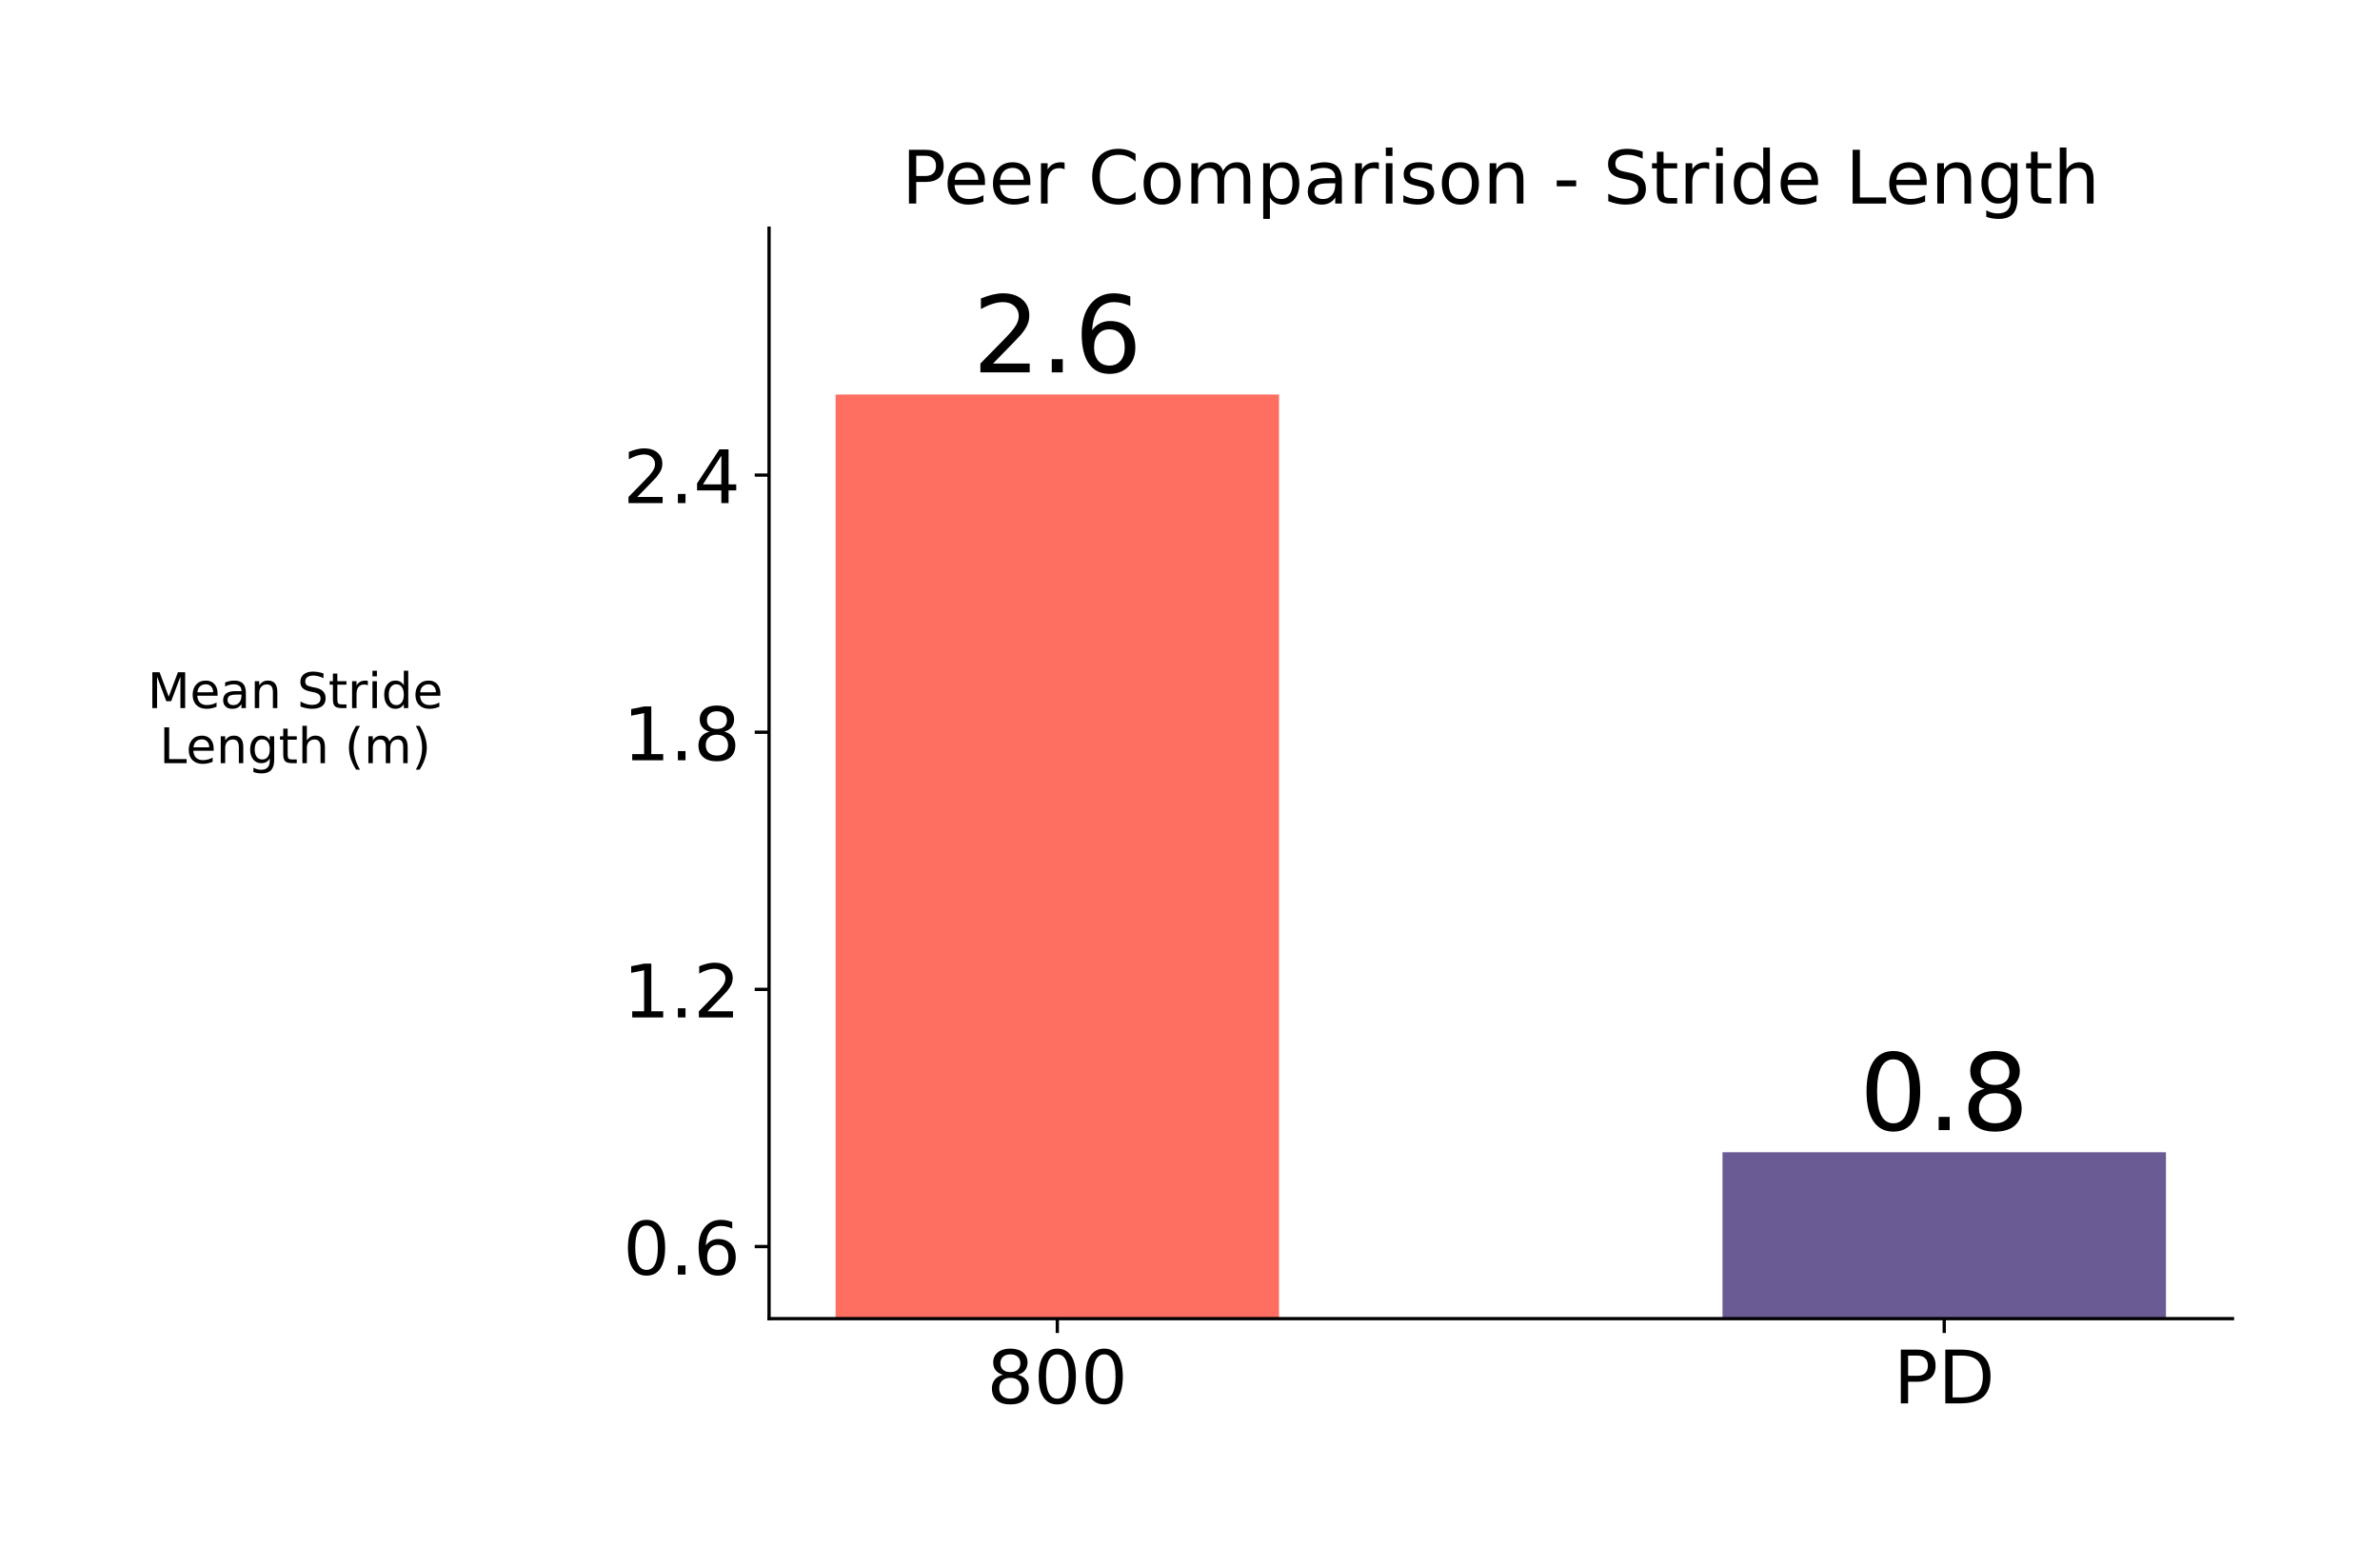
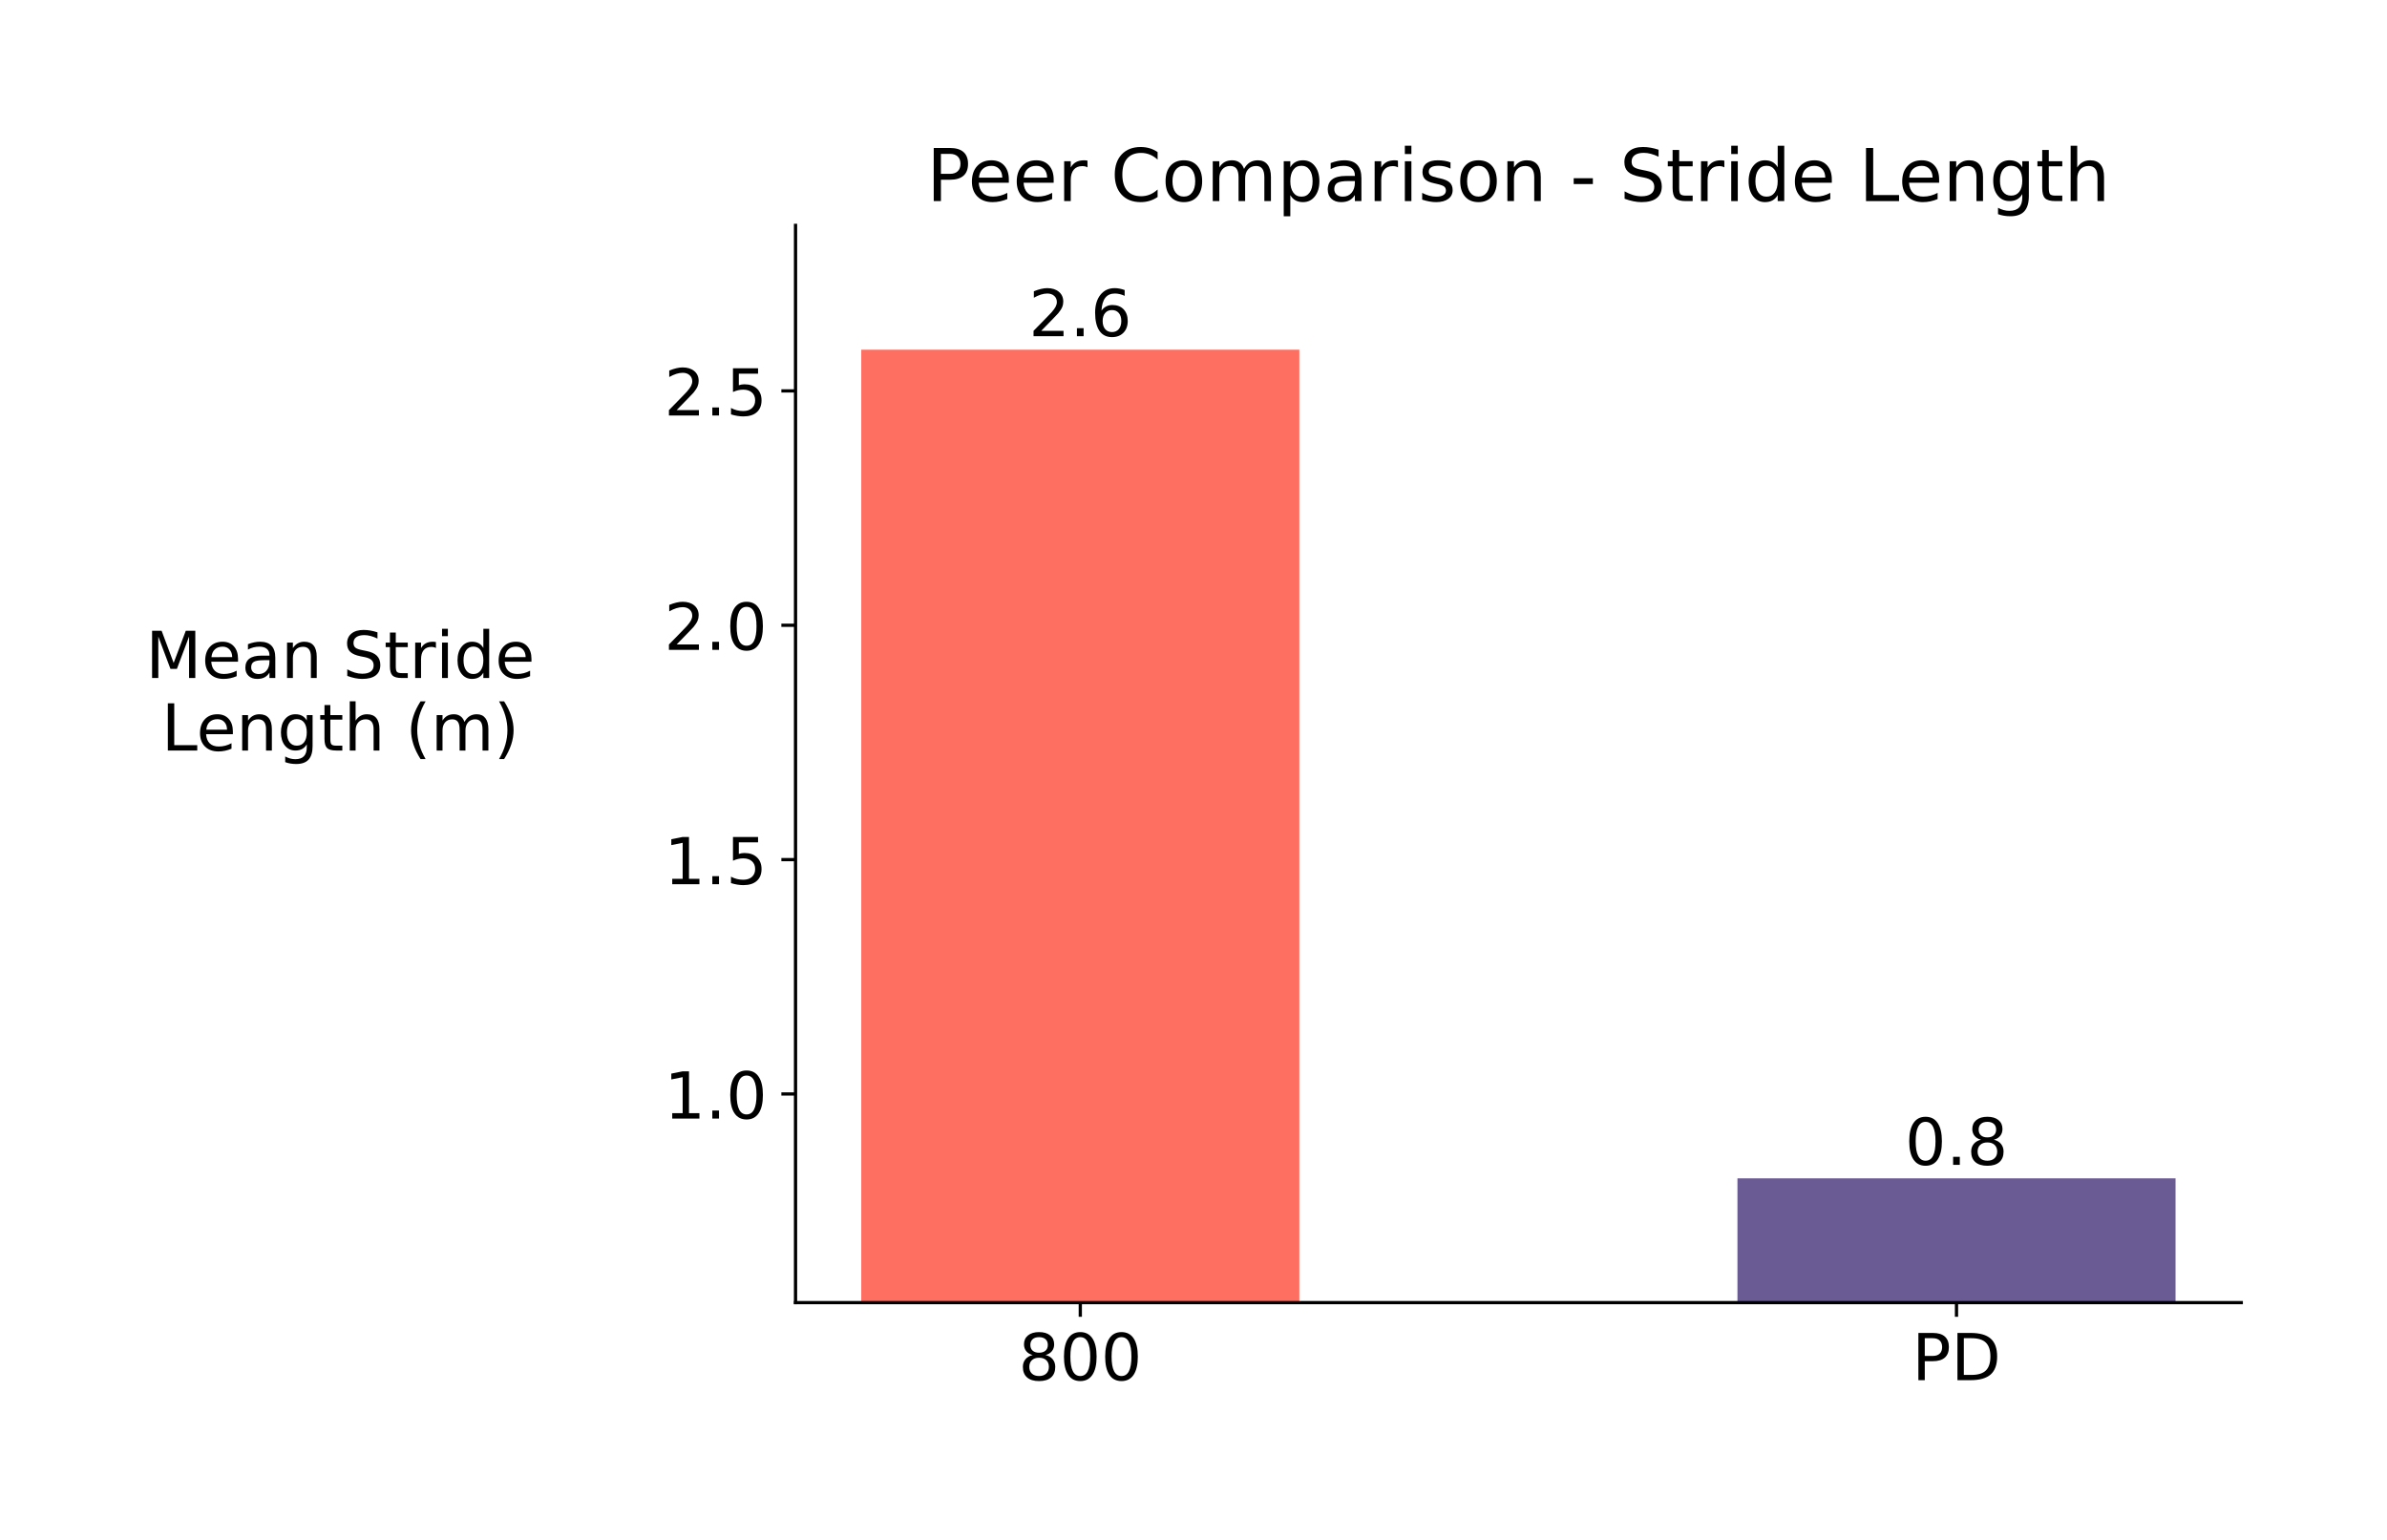
- <svg xmlns="http://www.w3.org/2000/svg" xmlns:xlink="http://www.w3.org/1999/xlink" width="580.796pt" height="382.21pt" viewBox="0 0 580.796 382.21" version="1.1">
+ <svg xmlns="http://www.w3.org/2000/svg" xmlns:xlink="http://www.w3.org/1999/xlink" width="589.633pt" height="380.274pt" viewBox="0 0 589.633 380.274" version="1.1">
  <defs>
    <style type="text/css">*{stroke-linejoin: round; stroke-linecap: butt}</style>
  </defs>
  <g id="figure_1">
    <g id="patch_1">
-       <path d="M 0 382.21  L 580.796 382.21  L 580.796 0  L 0 0  L 0 382.21  z " style="fill: none" />
+       <path d="M 0 380.274  L 589.633 380.274  L 589.633 0  L 0 0  L 0 380.274  z " style="fill: none" />
    </g>
    <g id="axes_1">
      <g id="patch_2">
-         <path d="M 187.676 321.789  L 544.796 321.789  L 544.796 55.677  L 187.676 55.677  L 187.676 321.789  z " style="fill: none" />
+         <path d="M 196.512 321.789  L 553.633 321.789  L 553.633 55.677  L 196.512 55.677  L 196.512 321.789  z " style="fill: none" />
      </g>
      <g id="patch_3">
-         <path d="M 203.909 366.953  L 312.127 366.953  L 312.127 96.278  L 203.909 96.278  z " clip-path="url(#pa9d93eba77)" style="fill: #ff6f61" />
+         <path d="M 212.745 386.029  L 320.963 386.029  L 320.963 86.382  L 212.745 86.382  z " clip-path="url(#p86cc752cf2)" style="fill: #ff6f61" />
      </g>
      <g id="patch_4">
-         <path d="M 420.345 366.953  L 528.564 366.953  L 528.564 281.188  L 420.345 281.188  z " clip-path="url(#pa9d93eba77)" style="fill: #6b5b95" />
+         <path d="M 429.182 386.029  L 537.4 386.029  L 537.4 291.084  L 429.182 291.084  z " clip-path="url(#p86cc752cf2)" style="fill: #6b5b95" />
      </g>
      <g id="matplotlib.axis_1">
        <g id="xtick_1">
          <g id="line2d_1">
            <defs>
-               <path id="m5c8517cf43" d="M 0 0  L 0 3.5  " style="stroke: #000000; stroke-width: 0.8" />
-             </defs>
-             <g>
-               <use xlink:href="#m5c8517cf43" x="258.018" y="321.789" style="stroke: #000000; stroke-width: 0.8" />
+               <path id="m4295fd492c" d="M 0 0  L 0 3.5  " style="stroke: #000000; stroke-width: 0.8" />
+             </defs>
+             <g>
+               <use xlink:href="#m4295fd492c" x="266.854" y="321.789" style="stroke: #000000; stroke-width: 0.8" />
            </g>
          </g>
          <g id="text_1">
-             <g transform="translate(240.8393 342.4664) scale(0.18 -0.18)">
+             <g transform="translate(251.5843 340.9467) scale(0.16 -0.16)">
              <defs>
                <path id="DejaVuSans-38" d="M 2034 2216  Q 1584 2216 1326 1975  Q 1069 1734 1069 1313  Q 1069 891 1326 650  Q 1584 409 2034 409  Q 2484 409 2743 651  Q 3003 894 3003 1313  Q 3003 1734 2745 1975  Q 2488 2216 2034 2216  z M 1403 2484  Q 997 2584 770 2862  Q 544 3141 544 3541  Q 544 4100 942 4425  Q 1341 4750 2034 4750  Q 2731 4750 3128 4425  Q 3525 4100 3525 3541  Q 3525 3141 3298 2862  Q 3072 2584 2669 2484  Q 3125 2378 3379 2068  Q 3634 1759 3634 1313  Q 3634 634 3220 271  Q 2806 -91 2034 -91  Q 1263 -91 848 271  Q 434 634 434 1313  Q 434 1759 690 2068  Q 947 2378 1403 2484  z M 1172 3481  Q 1172 3119 1398 2916  Q 1625 2713 2034 2713  Q 2441 2713 2670 2916  Q 2900 3119 2900 3481  Q 2900 3844 2670 4047  Q 2441 4250 2034 4250  Q 1625 4250 1398 4047  Q 1172 3844 1172 3481  z " transform="scale(0.015625)" />
                <path id="DejaVuSans-30" d="M 2034 4250  Q 1547 4250 1301 3770  Q 1056 3291 1056 2328  Q 1056 1369 1301 889  Q 1547 409 2034 409  Q 2525 409 2770 889  Q 3016 1369 3016 2328  Q 3016 3291 2770 3770  Q 2525 4250 2034 4250  z M 2034 4750  Q 2819 4750 3233 4129  Q 3647 3509 3647 2328  Q 3647 1150 3233 529  Q 2819 -91 2034 -91  Q 1250 -91 836 529  Q 422 1150 422 2328  Q 422 3509 836 4129  Q 1250 4750 2034 4750  z " transform="scale(0.015625)" />
              </defs>
              <use xlink:href="#DejaVuSans-38" />
              <use xlink:href="#DejaVuSans-30" x="63.623" />
              <use xlink:href="#DejaVuSans-30" x="127.246" />
            </g>
          </g>
        </g>
        <g id="xtick_2">
          <g id="line2d_2">
            <g>
-               <use xlink:href="#m5c8517cf43" x="474.454" y="321.789" style="stroke: #000000; stroke-width: 0.8" />
+               <use xlink:href="#m4295fd492c" x="483.291" y="321.789" style="stroke: #000000; stroke-width: 0.8" />
            </g>
          </g>
          <g id="text_2">
-             <g transform="translate(462.0977 342.4664) scale(0.18 -0.18)">
+             <g transform="translate(472.3069 340.9467) scale(0.16 -0.16)">
              <defs>
                <path id="DejaVuSans-50" d="M 1259 4147  L 1259 2394  L 2053 2394  Q 2494 2394 2734 2622  Q 2975 2850 2975 3272  Q 2975 3691 2734 3919  Q 2494 4147 2053 4147  L 1259 4147  z M 628 4666  L 2053 4666  Q 2838 4666 3239 4311  Q 3641 3956 3641 3272  Q 3641 2581 3239 2228  Q 2838 1875 2053 1875  L 1259 1875  L 1259 0  L 628 0  L 628 4666  z " transform="scale(0.015625)" />
                <path id="DejaVuSans-44" d="M 1259 4147  L 1259 519  L 2022 519  Q 2988 519 3436 956  Q 3884 1394 3884 2338  Q 3884 3275 3436 3711  Q 2988 4147 2022 4147  L 1259 4147  z M 628 4666  L 1925 4666  Q 3281 4666 3915 4102  Q 4550 3538 4550 2338  Q 4550 1131 3912 565  Q 3275 0 1925 0  L 628 0  L 628 4666  z " transform="scale(0.015625)" />
              </defs>
              <use xlink:href="#DejaVuSans-50" />
              <use xlink:href="#DejaVuSans-44" x="60.303" />
            </g>
          </g>
        </g>
      </g>
      <g id="matplotlib.axis_2">
        <g id="ytick_1">
          <g id="line2d_3">
            <defs>
-               <path id="mf863dd35d5" d="M 0 0  L -3.5 0  " style="stroke: #000000; stroke-width: 0.8" />
-             </defs>
-             <g>
-               <use xlink:href="#mf863dd35d5" x="187.676" y="304.198" style="stroke: #000000; stroke-width: 0.8" />
+               <path id="mc282b8d1d2" d="M 0 0  L -3.5 0  " style="stroke: #000000; stroke-width: 0.8" />
+             </defs>
+             <g>
+               <use xlink:href="#mc282b8d1d2" x="196.512" y="270.242" style="stroke: #000000; stroke-width: 0.8" />
            </g>
          </g>
          <g id="text_3">
-             <g transform="translate(152.0506 311.0368) scale(0.18 -0.18)">
-               <defs>
+             <g transform="translate(164.0675 276.321) scale(0.16 -0.16)">
+               <defs>
+                 <path id="DejaVuSans-31" d="M 794 531  L 1825 531  L 1825 4091  L 703 3866  L 703 4441  L 1819 4666  L 2450 4666  L 2450 531  L 3481 531  L 3481 0  L 794 0  L 794 531  z " transform="scale(0.015625)" />
                <path id="DejaVuSans-2e" d="M 684 794  L 1344 794  L 1344 0  L 684 0  L 684 794  z " transform="scale(0.015625)" />
-                 <path id="DejaVuSans-36" d="M 2113 2584  Q 1688 2584 1439 2293  Q 1191 2003 1191 1497  Q 1191 994 1439 701  Q 1688 409 2113 409  Q 2538 409 2786 701  Q 3034 994 3034 1497  Q 3034 2003 2786 2293  Q 2538 2584 2113 2584  z M 3366 4563  L 3366 3988  Q 3128 4100 2886 4159  Q 2644 4219 2406 4219  Q 1781 4219 1451 3797  Q 1122 3375 1075 2522  Q 1259 2794 1537 2939  Q 1816 3084 2150 3084  Q 2853 3084 3261 2657  Q 3669 2231 3669 1497  Q 3669 778 3244 343  Q 2819 -91 2113 -91  Q 1303 -91 875 529  Q 447 1150 447 2328  Q 447 3434 972 4092  Q 1497 4750 2381 4750  Q 2619 4750 2861 4703  Q 3103 4656 3366 4563  z " transform="scale(0.015625)" />
-               </defs>
-               <use xlink:href="#DejaVuSans-30" />
-               <use xlink:href="#DejaVuSans-2e" x="63.623" />
-               <use xlink:href="#DejaVuSans-36" x="95.41" />
+               </defs>
+               <use xlink:href="#DejaVuSans-31" />
+               <use xlink:href="#DejaVuSans-2e" x="63.623" />
+               <use xlink:href="#DejaVuSans-30" x="95.41" />
            </g>
          </g>
        </g>
        <g id="ytick_2">
          <g id="line2d_4">
            <g>
-               <use xlink:href="#mf863dd35d5" x="187.676" y="241.443" style="stroke: #000000; stroke-width: 0.8" />
+               <use xlink:href="#mc282b8d1d2" x="196.512" y="212.349" style="stroke: #000000; stroke-width: 0.8" />
            </g>
          </g>
          <g id="text_4">
-             <g transform="translate(152.0506 248.2815) scale(0.18 -0.18)">
-               <defs>
-                 <path id="DejaVuSans-31" d="M 794 531  L 1825 531  L 1825 4091  L 703 3866  L 703 4441  L 1819 4666  L 2450 4666  L 2450 531  L 3481 531  L 3481 0  L 794 0  L 794 531  z " transform="scale(0.015625)" />
-                 <path id="DejaVuSans-32" d="M 1228 531  L 3431 531  L 3431 0  L 469 0  L 469 531  Q 828 903 1448 1529  Q 2069 2156 2228 2338  Q 2531 2678 2651 2914  Q 2772 3150 2772 3378  Q 2772 3750 2511 3984  Q 2250 4219 1831 4219  Q 1534 4219 1204 4116  Q 875 4013 500 3803  L 500 4441  Q 881 4594 1212 4672  Q 1544 4750 1819 4750  Q 2544 4750 2975 4387  Q 3406 4025 3406 3419  Q 3406 3131 3298 2873  Q 3191 2616 2906 2266  Q 2828 2175 2409 1742  Q 1991 1309 1228 531  z " transform="scale(0.015625)" />
+             <g transform="translate(164.0675 218.4274) scale(0.16 -0.16)">
+               <defs>
+                 <path id="DejaVuSans-35" d="M 691 4666  L 3169 4666  L 3169 4134  L 1269 4134  L 1269 2991  Q 1406 3038 1543 3061  Q 1681 3084 1819 3084  Q 2600 3084 3056 2656  Q 3513 2228 3513 1497  Q 3513 744 3044 326  Q 2575 -91 1722 -91  Q 1428 -91 1123 -41  Q 819 9 494 109  L 494 744  Q 775 591 1075 516  Q 1375 441 1709 441  Q 2250 441 2565 725  Q 2881 1009 2881 1497  Q 2881 1984 2565 2268  Q 2250 2553 1709 2553  Q 1456 2553 1204 2497  Q 953 2441 691 2322  L 691 4666  z " transform="scale(0.015625)" />
              </defs>
              <use xlink:href="#DejaVuSans-31" />
              <use xlink:href="#DejaVuSans-2e" x="63.623" />
-               <use xlink:href="#DejaVuSans-32" x="95.41" />
+               <use xlink:href="#DejaVuSans-35" x="95.41" />
            </g>
          </g>
        </g>
        <g id="ytick_3">
          <g id="line2d_5">
            <g>
-               <use xlink:href="#mf863dd35d5" x="187.676" y="178.688" style="stroke: #000000; stroke-width: 0.8" />
+               <use xlink:href="#mc282b8d1d2" x="196.512" y="154.455" style="stroke: #000000; stroke-width: 0.8" />
            </g>
          </g>
          <g id="text_5">
-             <g transform="translate(152.0506 185.5263) scale(0.18 -0.18)">
-               <use xlink:href="#DejaVuSans-31" />
-               <use xlink:href="#DejaVuSans-2e" x="63.623" />
-               <use xlink:href="#DejaVuSans-38" x="95.41" />
+             <g transform="translate(164.0675 160.5338) scale(0.16 -0.16)">
+               <defs>
+                 <path id="DejaVuSans-32" d="M 1228 531  L 3431 531  L 3431 0  L 469 0  L 469 531  Q 828 903 1448 1529  Q 2069 2156 2228 2338  Q 2531 2678 2651 2914  Q 2772 3150 2772 3378  Q 2772 3750 2511 3984  Q 2250 4219 1831 4219  Q 1534 4219 1204 4116  Q 875 4013 500 3803  L 500 4441  Q 881 4594 1212 4672  Q 1544 4750 1819 4750  Q 2544 4750 2975 4387  Q 3406 4025 3406 3419  Q 3406 3131 3298 2873  Q 3191 2616 2906 2266  Q 2828 2175 2409 1742  Q 1991 1309 1228 531  z " transform="scale(0.015625)" />
+               </defs>
+               <use xlink:href="#DejaVuSans-32" />
+               <use xlink:href="#DejaVuSans-2e" x="63.623" />
+               <use xlink:href="#DejaVuSans-30" x="95.41" />
            </g>
          </g>
        </g>
        <g id="ytick_4">
          <g id="line2d_6">
            <g>
-               <use xlink:href="#mf863dd35d5" x="187.676" y="115.932" style="stroke: #000000; stroke-width: 0.8" />
+               <use xlink:href="#mc282b8d1d2" x="196.512" y="96.561" style="stroke: #000000; stroke-width: 0.8" />
            </g>
          </g>
          <g id="text_6">
-             <g transform="translate(152.0506 122.771) scale(0.18 -0.18)">
-               <defs>
-                 <path id="DejaVuSans-34" d="M 2419 4116  L 825 1625  L 2419 1625  L 2419 4116  z M 2253 4666  L 3047 4666  L 3047 1625  L 3713 1625  L 3713 1100  L 3047 1100  L 3047 0  L 2419 0  L 2419 1100  L 313 1100  L 313 1709  L 2253 4666  z " transform="scale(0.015625)" />
-               </defs>
+             <g transform="translate(164.0675 102.6402) scale(0.16 -0.16)">
              <use xlink:href="#DejaVuSans-32" />
              <use xlink:href="#DejaVuSans-2e" x="63.623" />
-               <use xlink:href="#DejaVuSans-34" x="95.41" />
+               <use xlink:href="#DejaVuSans-35" x="95.41" />
            </g>
          </g>
        </g>
        <g id="text_7">
-           <g transform="translate(36 172.8002) scale(0.12 -0.12)">
+           <g transform="translate(36 167.4892) scale(0.16 -0.16)">
            <defs>
              <path id="DejaVuSans-4d" d="M 628 4666  L 1569 4666  L 2759 1491  L 3956 4666  L 4897 4666  L 4897 0  L 4281 0  L 4281 4097  L 3078 897  L 2444 897  L 1241 4097  L 1241 0  L 628 0  L 628 4666  z " transform="scale(0.015625)" />
              <path id="DejaVuSans-65" d="M 3597 1894  L 3597 1613  L 953 1613  Q 991 1019 1311 708  Q 1631 397 2203 397  Q 2534 397 2845 478  Q 3156 559 3463 722  L 3463 178  Q 3153 47 2828 -22  Q 2503 -91 2169 -91  Q 1331 -91 842 396  Q 353 884 353 1716  Q 353 2575 817 3079  Q 1281 3584 2069 3584  Q 2775 3584 3186 3129  Q 3597 2675 3597 1894  z M 3022 2063  Q 3016 2534 2758 2815  Q 2500 3097 2075 3097  Q 1594 3097 1305 2825  Q 1016 2553 972 2059  L 3022 2063  z " transform="scale(0.015625)" />
              <path id="DejaVuSans-61" d="M 2194 1759  Q 1497 1759 1228 1600  Q 959 1441 959 1056  Q 959 750 1161 570  Q 1363 391 1709 391  Q 2188 391 2477 730  Q 2766 1069 2766 1631  L 2766 1759  L 2194 1759  z M 3341 1997  L 3341 0  L 2766 0  L 2766 531  Q 2569 213 2275 61  Q 1981 -91 1556 -91  Q 1019 -91 701 211  Q 384 513 384 1019  Q 384 1609 779 1909  Q 1175 2209 1959 2209  L 2766 2209  L 2766 2266  Q 2766 2663 2505 2880  Q 2244 3097 1772 3097  Q 1472 3097 1187 3025  Q 903 2953 641 2809  L 641 3341  Q 956 3463 1253 3523  Q 1550 3584 1831 3584  Q 2591 3584 2966 3190  Q 3341 2797 3341 1997  z " transform="scale(0.015625)" />
              <path id="DejaVuSans-6e" d="M 3513 2113  L 3513 0  L 2938 0  L 2938 2094  Q 2938 2591 2744 2837  Q 2550 3084 2163 3084  Q 1697 3084 1428 2787  Q 1159 2491 1159 1978  L 1159 0  L 581 0  L 581 3500  L 1159 3500  L 1159 2956  Q 1366 3272 1645 3428  Q 1925 3584 2291 3584  Q 2894 3584 3203 3211  Q 3513 2838 3513 2113  z " transform="scale(0.015625)" />
              <path id="DejaVuSans-20" transform="scale(0.015625)" />
              <path id="DejaVuSans-53" d="M 3425 4513  L 3425 3897  Q 3066 4069 2747 4153  Q 2428 4238 2131 4238  Q 1616 4238 1336 4038  Q 1056 3838 1056 3469  Q 1056 3159 1242 3001  Q 1428 2844 1947 2747  L 2328 2669  Q 3034 2534 3370 2195  Q 3706 1856 3706 1288  Q 3706 609 3251 259  Q 2797 -91 1919 -91  Q 1588 -91 1214 -16  Q 841 59 441 206  L 441 856  Q 825 641 1194 531  Q 1563 422 1919 422  Q 2459 422 2753 634  Q 3047 847 3047 1241  Q 3047 1584 2836 1778  Q 2625 1972 2144 2069  L 1759 2144  Q 1053 2284 737 2584  Q 422 2884 422 3419  Q 422 4038 858 4394  Q 1294 4750 2059 4750  Q 2388 4750 2728 4690  Q 3069 4631 3425 4513  z " transform="scale(0.015625)" />
              <path id="DejaVuSans-74" d="M 1172 4494  L 1172 3500  L 2356 3500  L 2356 3053  L 1172 3053  L 1172 1153  Q 1172 725 1289 603  Q 1406 481 1766 481  L 2356 481  L 2356 0  L 1766 0  Q 1100 0 847 248  Q 594 497 594 1153  L 594 3053  L 172 3053  L 172 3500  L 594 3500  L 594 4494  L 1172 4494  z " transform="scale(0.015625)" />
              <path id="DejaVuSans-72" d="M 2631 2963  Q 2534 3019 2420 3045  Q 2306 3072 2169 3072  Q 1681 3072 1420 2755  Q 1159 2438 1159 1844  L 1159 0  L 581 0  L 581 3500  L 1159 3500  L 1159 2956  Q 1341 3275 1631 3429  Q 1922 3584 2338 3584  Q 2397 3584 2469 3576  Q 2541 3569 2628 3553  L 2631 2963  z " transform="scale(0.015625)" />
              <path id="DejaVuSans-69" d="M 603 3500  L 1178 3500  L 1178 0  L 603 0  L 603 3500  z M 603 4863  L 1178 4863  L 1178 4134  L 603 4134  L 603 4863  z " transform="scale(0.015625)" />
              <path id="DejaVuSans-64" d="M 2906 2969  L 2906 4863  L 3481 4863  L 3481 0  L 2906 0  L 2906 525  Q 2725 213 2448 61  Q 2172 -91 1784 -91  Q 1150 -91 751 415  Q 353 922 353 1747  Q 353 2572 751 3078  Q 1150 3584 1784 3584  Q 2172 3584 2448 3432  Q 2725 3281 2906 2969  z M 947 1747  Q 947 1113 1208 752  Q 1469 391 1925 391  Q 2381 391 2643 752  Q 2906 1113 2906 1747  Q 2906 2381 2643 2742  Q 2381 3103 1925 3103  Q 1469 3103 1208 2742  Q 947 2381 947 1747  z " transform="scale(0.015625)" />
            </defs>
            <use xlink:href="#DejaVuSans-4d" />
            <use xlink:href="#DejaVuSans-65" x="86.279" />
            <use xlink:href="#DejaVuSans-61" x="147.803" />
            <use xlink:href="#DejaVuSans-6e" x="209.082" />
            <use xlink:href="#DejaVuSans-20" x="272.461" />
            <use xlink:href="#DejaVuSans-53" x="304.248" />
            <use xlink:href="#DejaVuSans-74" x="367.725" />
            <use xlink:href="#DejaVuSans-72" x="406.934" />
            <use xlink:href="#DejaVuSans-69" x="448.047" />
            <use xlink:href="#DejaVuSans-64" x="475.83" />
            <use xlink:href="#DejaVuSans-65" x="539.307" />
          </g>
-           <g transform="translate(38.92125 186.2376) scale(0.12 -0.12)">
+           <g transform="translate(39.895 185.4057) scale(0.16 -0.16)">
            <defs>
              <path id="DejaVuSans-4c" d="M 628 4666  L 1259 4666  L 1259 531  L 3531 531  L 3531 0  L 628 0  L 628 4666  z " transform="scale(0.015625)" />
              <path id="DejaVuSans-67" d="M 2906 1791  Q 2906 2416 2648 2759  Q 2391 3103 1925 3103  Q 1463 3103 1205 2759  Q 947 2416 947 1791  Q 947 1169 1205 825  Q 1463 481 1925 481  Q 2391 481 2648 825  Q 2906 1169 2906 1791  z M 3481 434  Q 3481 -459 3084 -895  Q 2688 -1331 1869 -1331  Q 1566 -1331 1297 -1286  Q 1028 -1241 775 -1147  L 775 -588  Q 1028 -725 1275 -790  Q 1522 -856 1778 -856  Q 2344 -856 2625 -561  Q 2906 -266 2906 331  L 2906 616  Q 2728 306 2450 153  Q 2172 0 1784 0  Q 1141 0 747 490  Q 353 981 353 1791  Q 353 2603 747 3093  Q 1141 3584 1784 3584  Q 2172 3584 2450 3431  Q 2728 3278 2906 2969  L 2906 3500  L 3481 3500  L 3481 434  z " transform="scale(0.015625)" />
              <path id="DejaVuSans-68" d="M 3513 2113  L 3513 0  L 2938 0  L 2938 2094  Q 2938 2591 2744 2837  Q 2550 3084 2163 3084  Q 1697 3084 1428 2787  Q 1159 2491 1159 1978  L 1159 0  L 581 0  L 581 4863  L 1159 4863  L 1159 2956  Q 1366 3272 1645 3428  Q 1925 3584 2291 3584  Q 2894 3584 3203 3211  Q 3513 2838 3513 2113  z " transform="scale(0.015625)" />
              <path id="DejaVuSans-28" d="M 1984 4856  Q 1566 4138 1362 3434  Q 1159 2731 1159 2009  Q 1159 1288 1364 580  Q 1569 -128 1984 -844  L 1484 -844  Q 1016 -109 783 600  Q 550 1309 550 2009  Q 550 2706 781 3412  Q 1013 4119 1484 4856  L 1984 4856  z " transform="scale(0.015625)" />
              <path id="DejaVuSans-6d" d="M 3328 2828  Q 3544 3216 3844 3400  Q 4144 3584 4550 3584  Q 5097 3584 5394 3201  Q 5691 2819 5691 2113  L 5691 0  L 5113 0  L 5113 2094  Q 5113 2597 4934 2840  Q 4756 3084 4391 3084  Q 3944 3084 3684 2787  Q 3425 2491 3425 1978  L 3425 0  L 2847 0  L 2847 2094  Q 2847 2600 2669 2842  Q 2491 3084 2119 3084  Q 1678 3084 1418 2786  Q 1159 2488 1159 1978  L 1159 0  L 581 0  L 581 3500  L 1159 3500  L 1159 2956  Q 1356 3278 1631 3431  Q 1906 3584 2284 3584  Q 2666 3584 2933 3390  Q 3200 3197 3328 2828  z " transform="scale(0.015625)" />
              <path id="DejaVuSans-29" d="M 513 4856  L 1013 4856  Q 1481 4119 1714 3412  Q 1947 2706 1947 2009  Q 1947 1309 1714 600  Q 1481 -109 1013 -844  L 513 -844  Q 928 -128 1133 580  Q 1338 1288 1338 2009  Q 1338 2731 1133 3434  Q 928 4138 513 4856  z " transform="scale(0.015625)" />
            </defs>
            <use xlink:href="#DejaVuSans-4c" />
            <use xlink:href="#DejaVuSans-65" x="53.963" />
            <use xlink:href="#DejaVuSans-6e" x="115.486" />
            <use xlink:href="#DejaVuSans-67" x="178.865" />
            <use xlink:href="#DejaVuSans-74" x="242.342" />
            <use xlink:href="#DejaVuSans-68" x="281.551" />
            <use xlink:href="#DejaVuSans-20" x="344.93" />
            <use xlink:href="#DejaVuSans-28" x="376.717" />
            <use xlink:href="#DejaVuSans-6d" x="415.73" />
            <use xlink:href="#DejaVuSans-29" x="513.143" />
          </g>
        </g>
      </g>
      <g id="patch_5">
-         <path d="M 187.676 321.789  L 187.676 55.677  " style="fill: none; stroke: #000000; stroke-width: 0.8; stroke-linejoin: miter; stroke-linecap: square" />
+         <path d="M 196.512 321.789  L 196.512 55.677  " style="fill: none; stroke: #000000; stroke-width: 0.8; stroke-linejoin: miter; stroke-linecap: square" />
      </g>
      <g id="patch_6">
-         <path d="M 187.676 321.789  L 544.796 321.789  " style="fill: none; stroke: #000000; stroke-width: 0.8; stroke-linejoin: miter; stroke-linecap: square" />
+         <path d="M 196.512 321.789  L 553.633 321.789  " style="fill: none; stroke: #000000; stroke-width: 0.8; stroke-linejoin: miter; stroke-linecap: square" />
      </g>
      <g id="text_8">
-         <g transform="translate(237.344 90.87125) scale(0.26 -0.26)">
+         <g transform="translate(254.1318 83.05492) scale(0.16 -0.16)">
+           <defs>
+             <path id="DejaVuSans-36" d="M 2113 2584  Q 1688 2584 1439 2293  Q 1191 2003 1191 1497  Q 1191 994 1439 701  Q 1688 409 2113 409  Q 2538 409 2786 701  Q 3034 994 3034 1497  Q 3034 2003 2786 2293  Q 2538 2584 2113 2584  z M 3366 4563  L 3366 3988  Q 3128 4100 2886 4159  Q 2644 4219 2406 4219  Q 1781 4219 1451 3797  Q 1122 3375 1075 2522  Q 1259 2794 1537 2939  Q 1816 3084 2150 3084  Q 2853 3084 3261 2657  Q 3669 2231 3669 1497  Q 3669 778 3244 343  Q 2819 -91 2113 -91  Q 1303 -91 875 529  Q 447 1150 447 2328  Q 447 3434 972 4092  Q 1497 4750 2381 4750  Q 2619 4750 2861 4703  Q 3103 4656 3366 4563  z " transform="scale(0.015625)" />
+           </defs>
          <use xlink:href="#DejaVuSans-32" />
          <use xlink:href="#DejaVuSans-2e" x="63.623" />
          <use xlink:href="#DejaVuSans-36" x="95.41" />
        </g>
      </g>
      <g id="text_9">
-         <g transform="translate(453.7804 275.7807) scale(0.26 -0.26)">
+         <g transform="translate(470.5682 287.7565) scale(0.16 -0.16)">
          <use xlink:href="#DejaVuSans-30" />
          <use xlink:href="#DejaVuSans-2e" x="63.623" />
          <use xlink:href="#DejaVuSans-38" x="95.41" />
        </g>
      </g>
      <g id="text_10">
-         <g transform="translate(220.0481 49.67719) scale(0.18 -0.18)">
+         <g transform="translate(228.8844 49.67719) scale(0.18 -0.18)">
          <defs>
            <path id="DejaVuSans-43" d="M 4122 4306  L 4122 3641  Q 3803 3938 3442 4084  Q 3081 4231 2675 4231  Q 1875 4231 1450 3742  Q 1025 3253 1025 2328  Q 1025 1406 1450 917  Q 1875 428 2675 428  Q 3081 428 3442 575  Q 3803 722 4122 1019  L 4122 359  Q 3791 134 3420 21  Q 3050 -91 2638 -91  Q 1578 -91 968 557  Q 359 1206 359 2328  Q 359 3453 968 4101  Q 1578 4750 2638 4750  Q 3056 4750 3426 4639  Q 3797 4528 4122 4306  z " transform="scale(0.015625)" />
            <path id="DejaVuSans-6f" d="M 1959 3097  Q 1497 3097 1228 2736  Q 959 2375 959 1747  Q 959 1119 1226 758  Q 1494 397 1959 397  Q 2419 397 2687 759  Q 2956 1122 2956 1747  Q 2956 2369 2687 2733  Q 2419 3097 1959 3097  z M 1959 3584  Q 2709 3584 3137 3096  Q 3566 2609 3566 1747  Q 3566 888 3137 398  Q 2709 -91 1959 -91  Q 1206 -91 779 398  Q 353 888 353 1747  Q 353 2609 779 3096  Q 1206 3584 1959 3584  z " transform="scale(0.015625)" />
            <path id="DejaVuSans-70" d="M 1159 525  L 1159 -1331  L 581 -1331  L 581 3500  L 1159 3500  L 1159 2969  Q 1341 3281 1617 3432  Q 1894 3584 2278 3584  Q 2916 3584 3314 3078  Q 3713 2572 3713 1747  Q 3713 922 3314 415  Q 2916 -91 2278 -91  Q 1894 -91 1617 61  Q 1341 213 1159 525  z M 3116 1747  Q 3116 2381 2855 2742  Q 2594 3103 2138 3103  Q 1681 3103 1420 2742  Q 1159 2381 1159 1747  Q 1159 1113 1420 752  Q 1681 391 2138 391  Q 2594 391 2855 752  Q 3116 1113 3116 1747  z " transform="scale(0.015625)" />
            <path id="DejaVuSans-73" d="M 2834 3397  L 2834 2853  Q 2591 2978 2328 3040  Q 2066 3103 1784 3103  Q 1356 3103 1142 2972  Q 928 2841 928 2578  Q 928 2378 1081 2264  Q 1234 2150 1697 2047  L 1894 2003  Q 2506 1872 2764 1633  Q 3022 1394 3022 966  Q 3022 478 2636 193  Q 2250 -91 1575 -91  Q 1294 -91 989 -36  Q 684 19 347 128  L 347 722  Q 666 556 975 473  Q 1284 391 1588 391  Q 1994 391 2212 530  Q 2431 669 2431 922  Q 2431 1156 2273 1281  Q 2116 1406 1581 1522  L 1381 1569  Q 847 1681 609 1914  Q 372 2147 372 2553  Q 372 3047 722 3315  Q 1072 3584 1716 3584  Q 2034 3584 2315 3537  Q 2597 3491 2834 3397  z " transform="scale(0.015625)" />
            <path id="DejaVuSans-2d" d="M 313 2009  L 1997 2009  L 1997 1497  L 313 1497  L 313 2009  z " transform="scale(0.015625)" />
          </defs>
          <use xlink:href="#DejaVuSans-50" />
          <use xlink:href="#DejaVuSans-65" x="56.678" />
          <use xlink:href="#DejaVuSans-65" x="118.201" />
          <use xlink:href="#DejaVuSans-72" x="179.725" />
          <use xlink:href="#DejaVuSans-20" x="220.838" />
          <use xlink:href="#DejaVuSans-43" x="252.625" />
          <use xlink:href="#DejaVuSans-6f" x="322.449" />
          <use xlink:href="#DejaVuSans-6d" x="383.631" />
          <use xlink:href="#DejaVuSans-70" x="481.043" />
          <use xlink:href="#DejaVuSans-61" x="544.52" />
          <use xlink:href="#DejaVuSans-72" x="605.799" />
          <use xlink:href="#DejaVuSans-69" x="646.912" />
          <use xlink:href="#DejaVuSans-73" x="674.695" />
          <use xlink:href="#DejaVuSans-6f" x="726.795" />
          <use xlink:href="#DejaVuSans-6e" x="787.977" />
          <use xlink:href="#DejaVuSans-20" x="851.355" />
          <use xlink:href="#DejaVuSans-2d" x="883.143" />
          <use xlink:href="#DejaVuSans-20" x="919.227" />
          <use xlink:href="#DejaVuSans-53" x="951.014" />
          <use xlink:href="#DejaVuSans-74" x="1014.49" />
          <use xlink:href="#DejaVuSans-72" x="1053.699" />
          <use xlink:href="#DejaVuSans-69" x="1094.812" />
          <use xlink:href="#DejaVuSans-64" x="1122.596" />
          <use xlink:href="#DejaVuSans-65" x="1186.072" />
          <use xlink:href="#DejaVuSans-20" x="1247.596" />
          <use xlink:href="#DejaVuSans-4c" x="1279.383" />
          <use xlink:href="#DejaVuSans-65" x="1333.346" />
          <use xlink:href="#DejaVuSans-6e" x="1394.869" />
          <use xlink:href="#DejaVuSans-67" x="1458.248" />
          <use xlink:href="#DejaVuSans-74" x="1521.725" />
          <use xlink:href="#DejaVuSans-68" x="1560.934" />
        </g>
      </g>
    </g>
  </g>
  <defs>
-     <clipPath id="pa9d93eba77">
-       <rect x="187.676" y="55.677" width="357.12" height="266.112" />
+     <clipPath id="p86cc752cf2">
+       <rect x="196.512" y="55.677" width="357.12" height="266.112" />
    </clipPath>
  </defs>
</svg>
